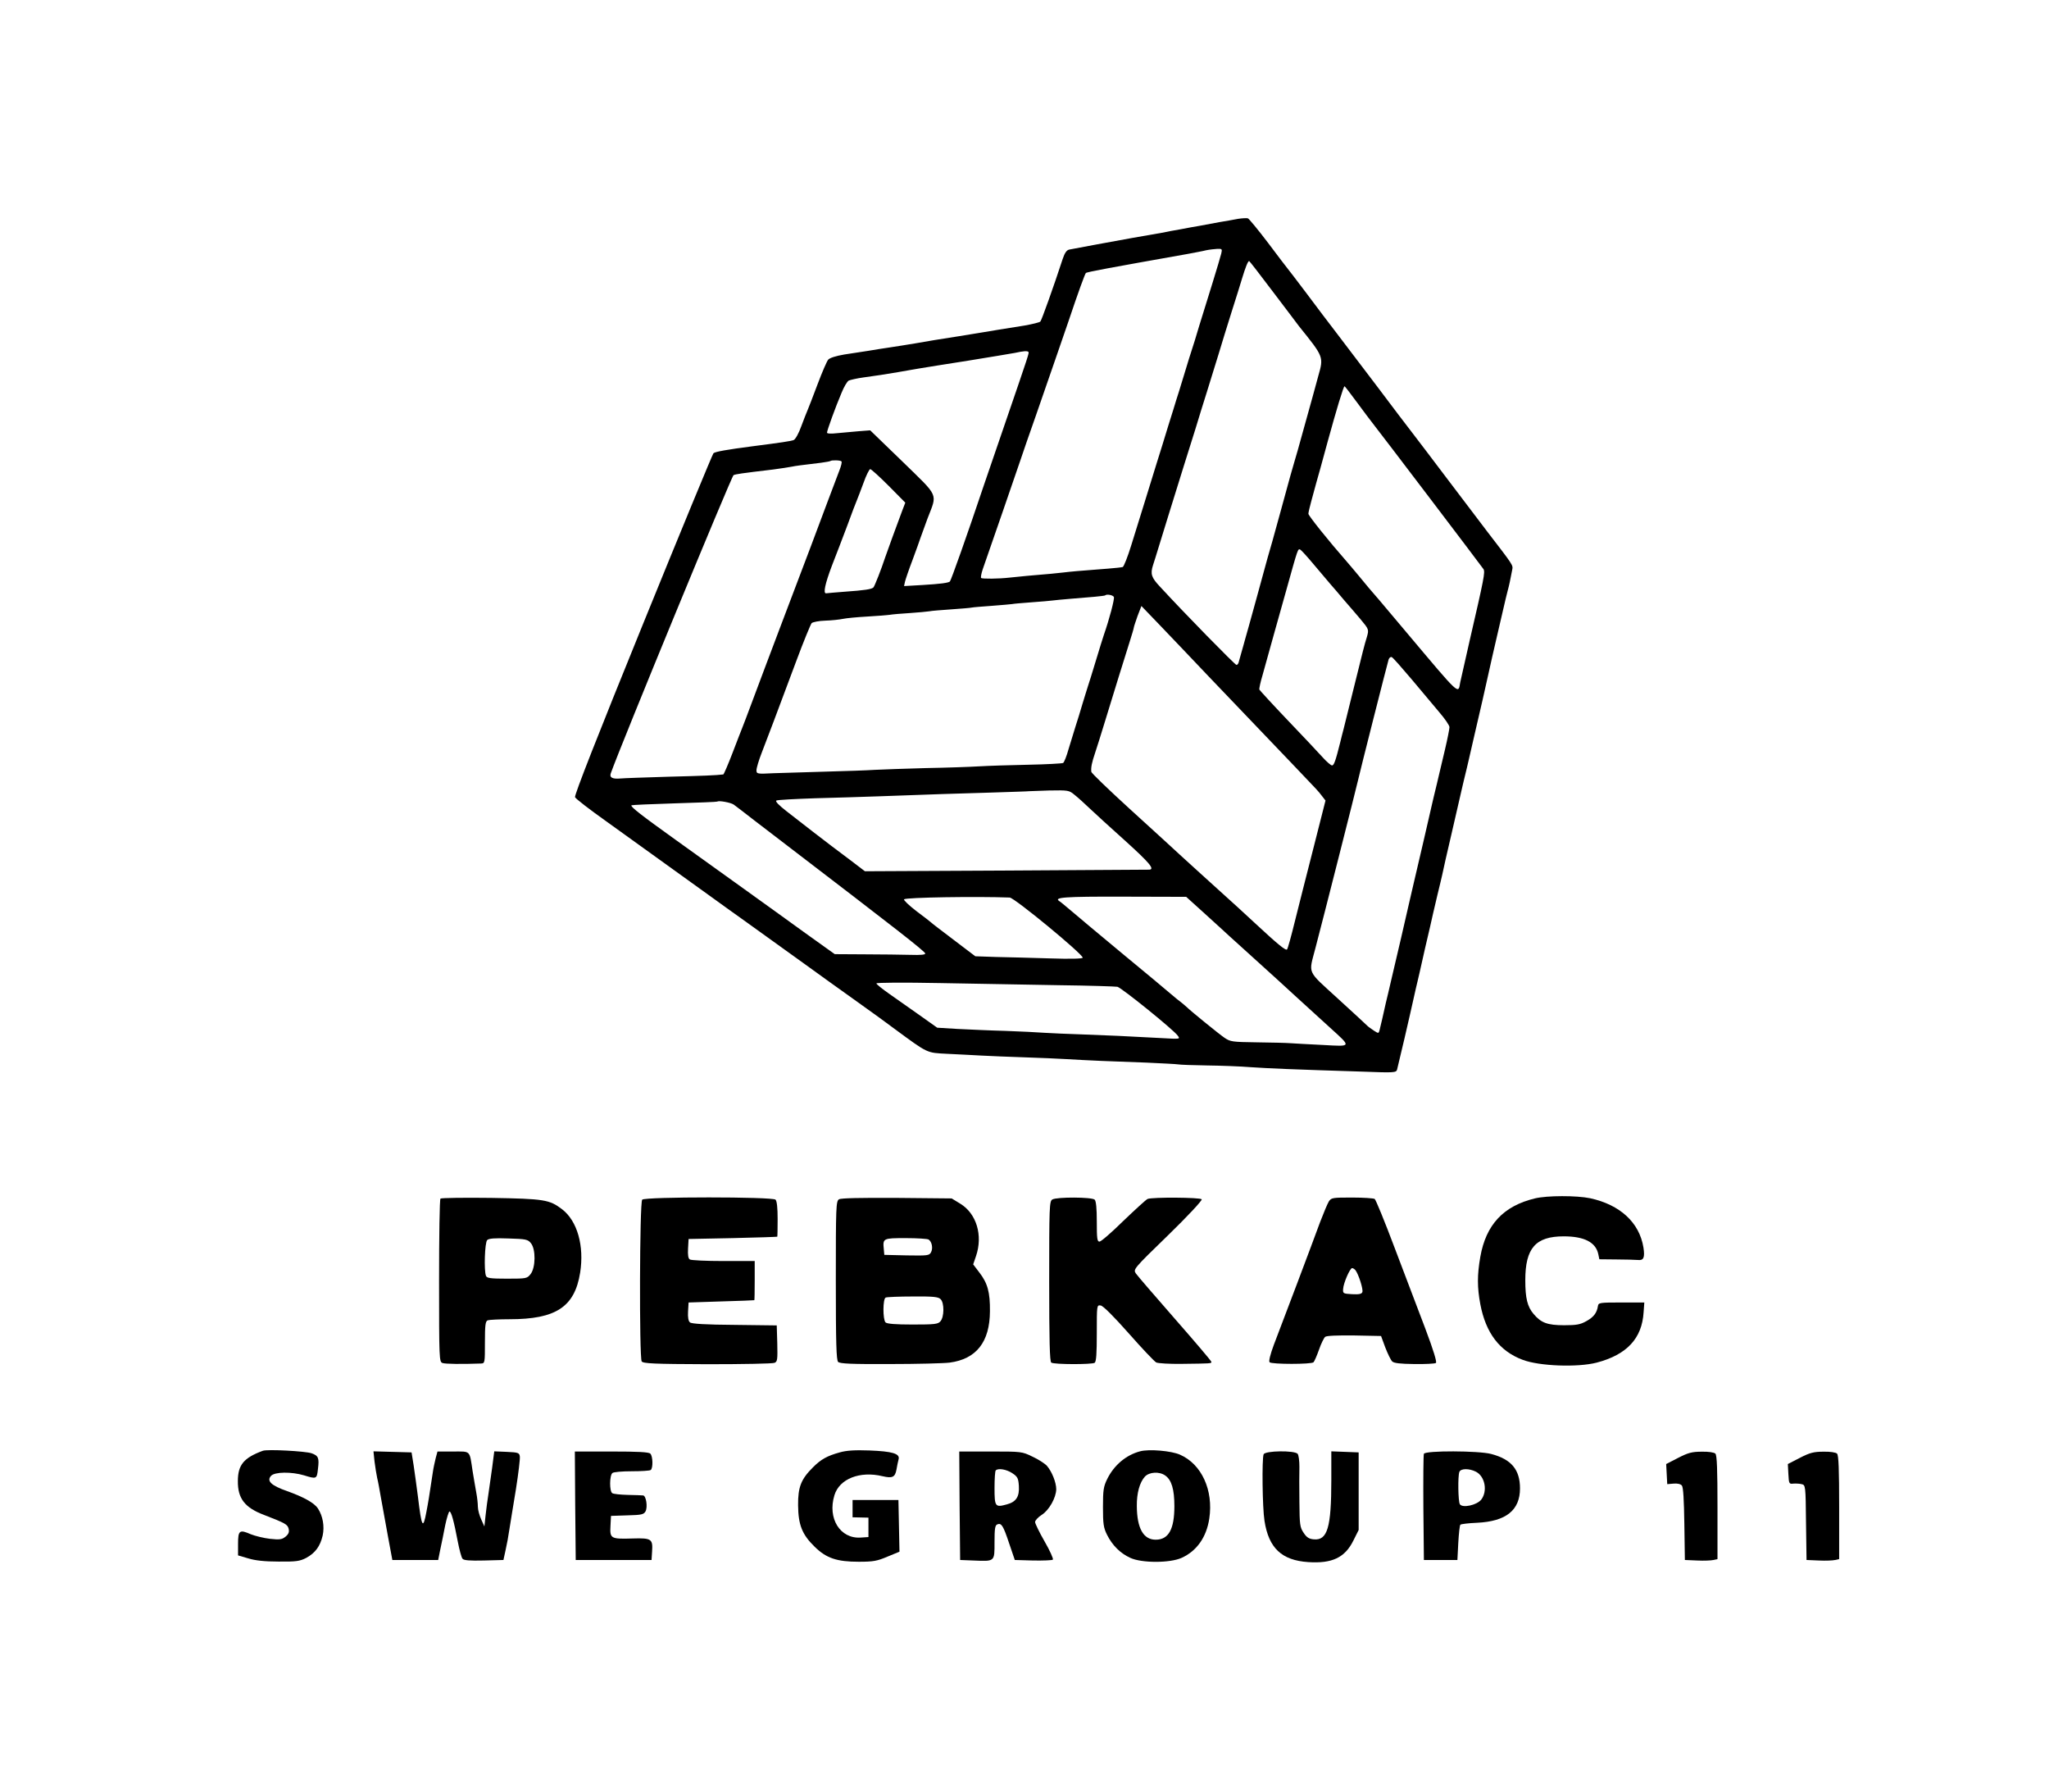
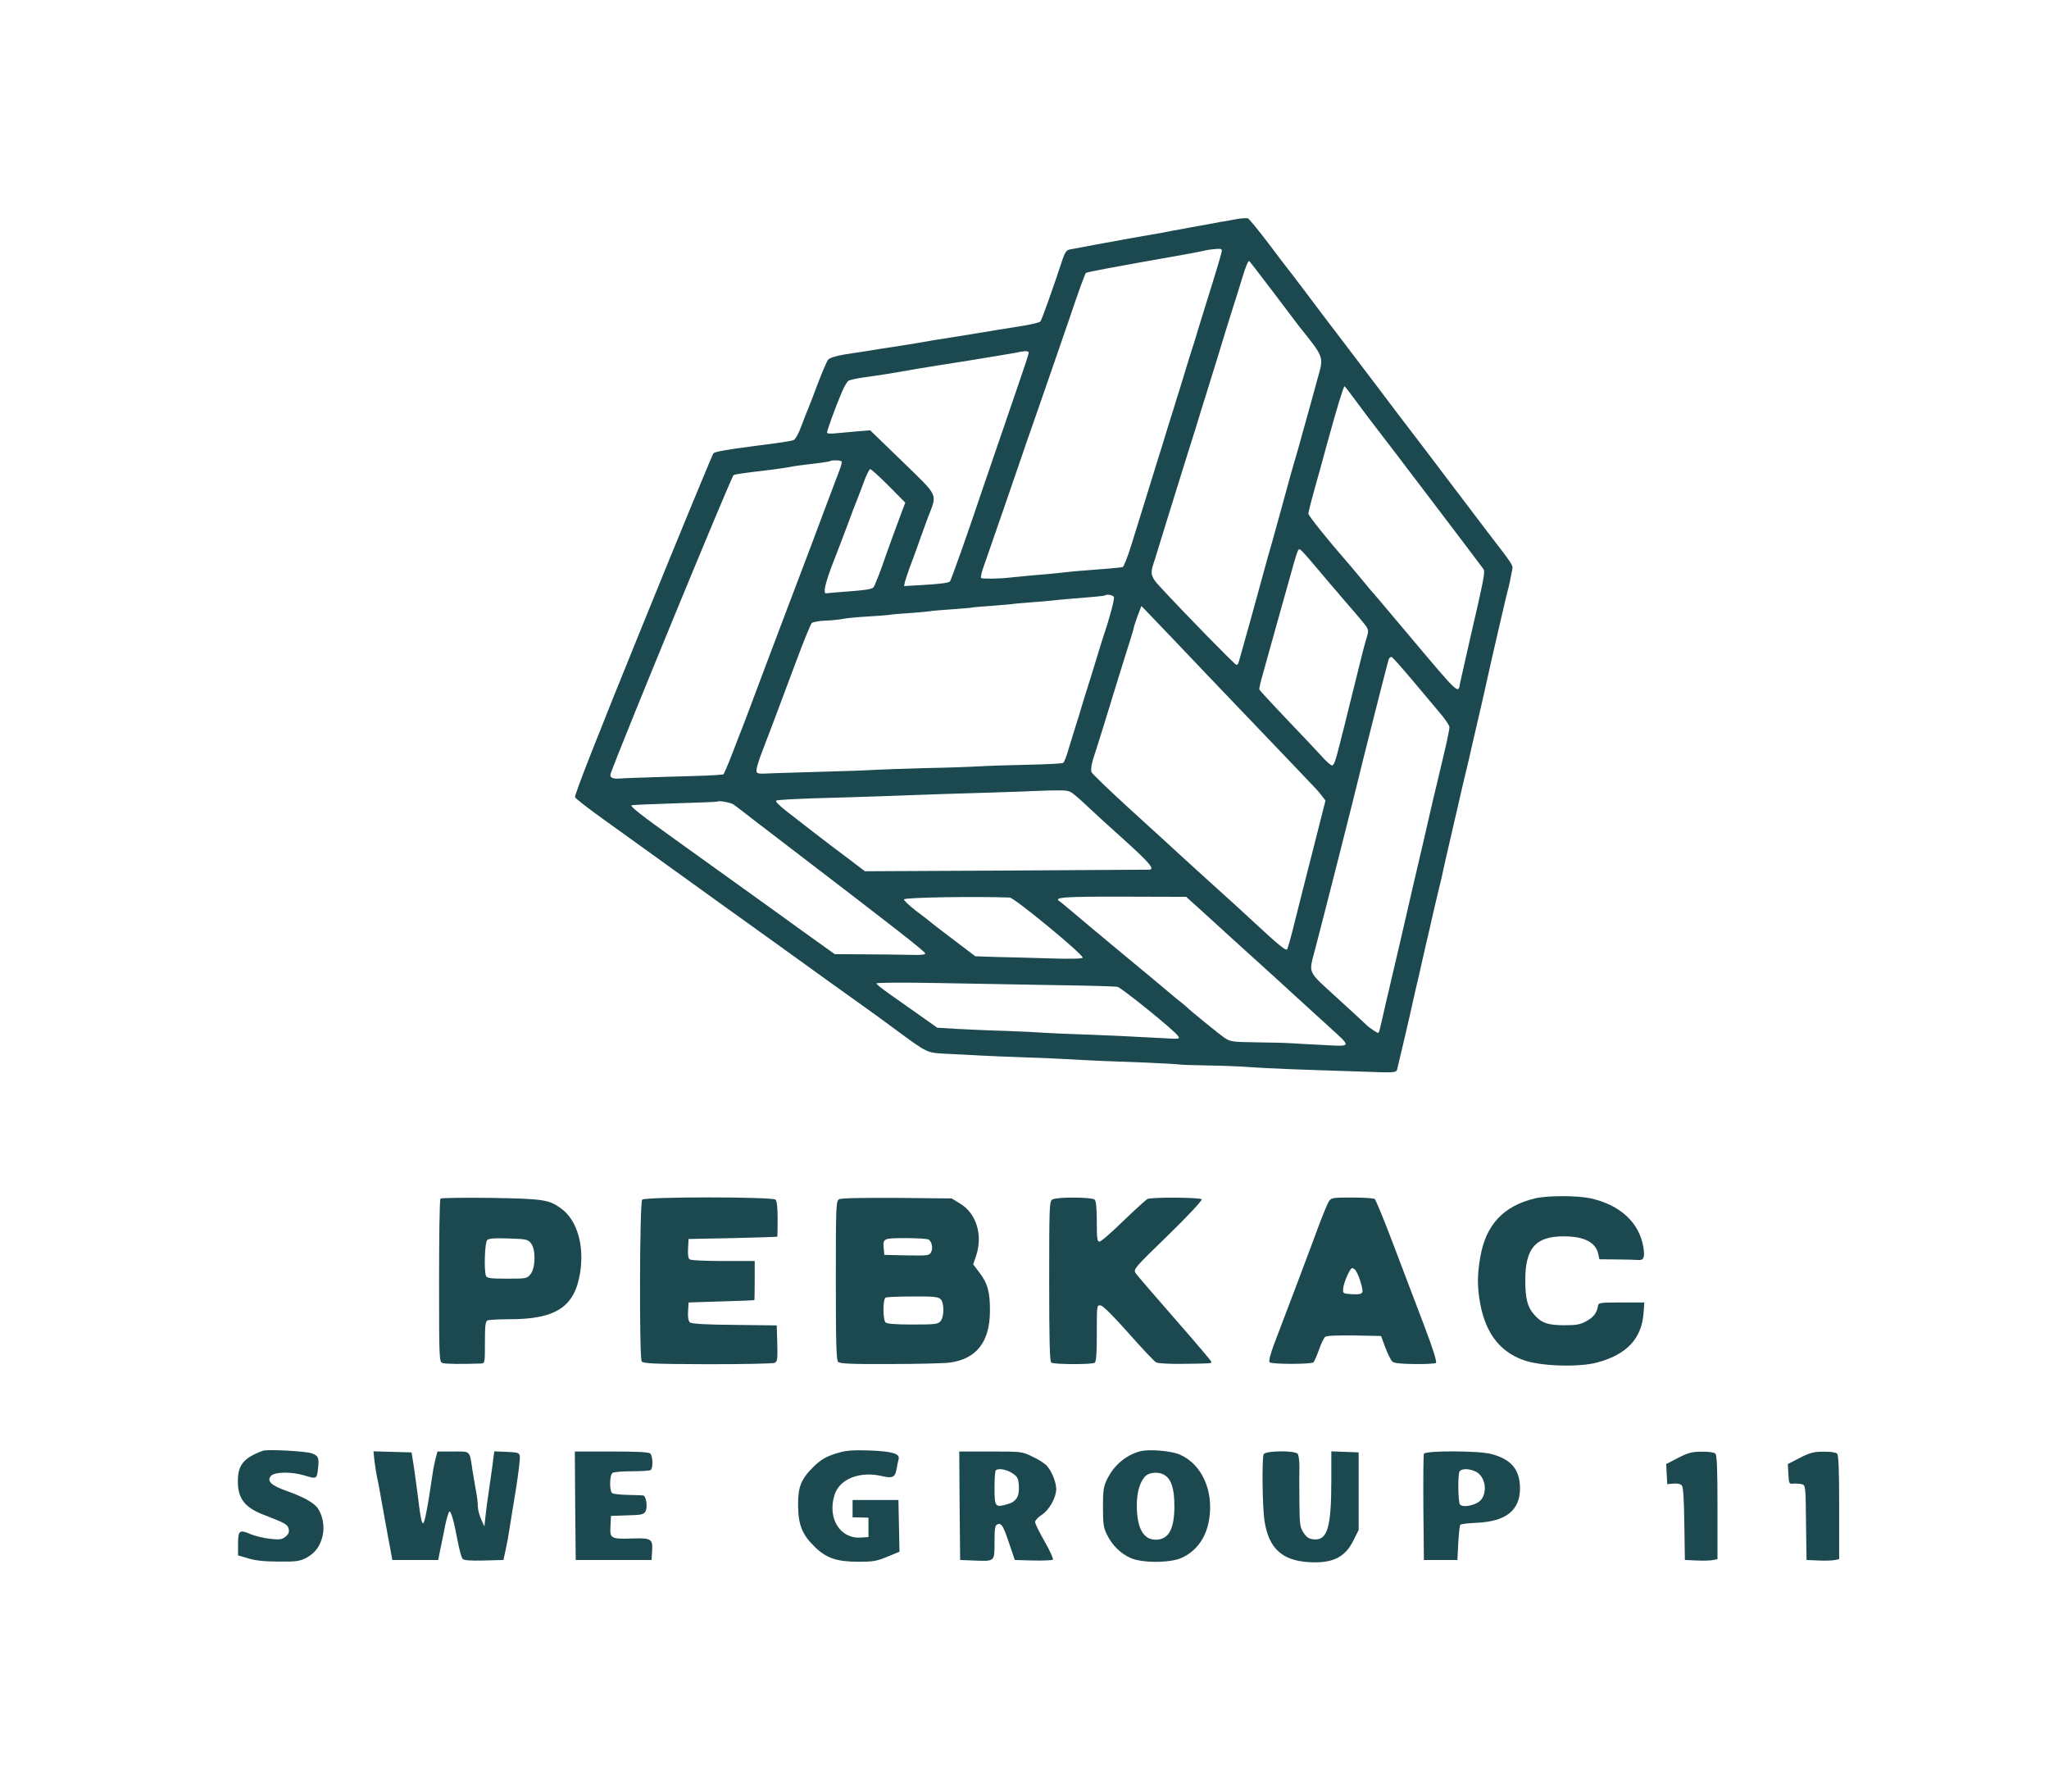
<svg xmlns="http://www.w3.org/2000/svg" version="1.0" width="1162pt" height="1016pt" viewBox="0 0 1162 1016" preserveAspectRatio="xMidYMid meet">
-   <g transform="translate(0,1016) scale(0.1,-0.1)" fill="#000000" stroke="none">
+   <g transform="translate(0,1016) scale(0.1,-0.1)" fill="#1c494f" stroke="none">
    <path d="M7020 8919 c-25 -5 -71 -13 -102 -18 -32 -6 -83 -15 -113 -21 -30 -5 -80 -14 -110 -20 -30 -5 -79 -14 -107 -20 -29 -5 -104 -18 -166 -29 -105 -19 -308 -56 -358 -66 -15 -3 -26 -19 -37 -52 -52 -159 -120 -349 -127 -356 -4 -5 -46 -15 -91 -23 -46 -7 -111 -18 -144 -23 -33 -6 -134 -22 -225 -37 -91 -14 -203 -32 -250 -41 -47 -8 -112 -18 -145 -23 -33 -5 -87 -13 -120 -19 -33 -5 -95 -15 -137 -21 -47 -8 -82 -19 -91 -29 -8 -9 -35 -72 -61 -141 -26 -69 -51 -134 -56 -145 -5 -11 -21 -52 -36 -92 -14 -40 -34 -75 -43 -78 -14 -6 -75 -15 -231 -35 -146 -19 -215 -31 -224 -40 -5 -5 -186 -443 -401 -972 -253 -622 -389 -968 -384 -978 4 -9 83 -70 176 -136 162 -117 489 -352 617 -444 34 -25 114 -82 177 -127 62 -45 197 -142 299 -215 102 -74 250 -180 330 -237 80 -57 177 -127 215 -156 189 -139 179 -134 295 -140 58 -3 146 -7 195 -10 50 -3 160 -7 245 -10 85 -3 191 -7 235 -10 114 -7 275 -14 458 -20 86 -4 167 -8 178 -10 11 -2 84 -5 162 -6 78 -1 192 -5 252 -10 106 -7 219 -12 631 -25 183 -7 192 -6 197 12 12 47 64 268 107 462 6 23 14 61 20 85 25 111 40 179 60 262 11 50 25 110 31 135 6 25 14 61 19 80 5 19 13 55 19 80 11 52 22 101 51 225 27 117 48 209 61 265 6 25 14 61 19 80 5 19 13 55 19 80 6 25 20 86 31 135 42 180 57 246 80 350 16 73 28 125 50 220 12 50 28 119 36 155 8 36 19 81 24 100 9 33 15 62 26 120 5 26 6 24 -141 215 -34 45 -133 175 -220 290 -87 116 -180 237 -205 270 -26 33 -116 152 -201 265 -86 113 -188 248 -228 300 -40 52 -119 156 -174 230 -56 74 -104 137 -107 140 -3 3 -51 66 -108 142 -57 75 -109 138 -115 140 -7 2 -32 1 -57 -3z m-94 -196 c-4 -16 -26 -91 -50 -168 -24 -77 -58 -187 -76 -245 -17 -58 -35 -116 -40 -130 -5 -14 -25 -79 -45 -145 -20 -66 -40 -131 -45 -145 -4 -14 -24 -79 -45 -145 -20 -66 -49 -160 -65 -210 -15 -49 -46 -148 -68 -220 -22 -71 -57 -183 -77 -248 -20 -65 -42 -120 -48 -122 -7 -2 -43 -6 -82 -9 -173 -13 -213 -17 -255 -22 -45 -5 -72 -8 -205 -19 -38 -4 -83 -8 -100 -10 -59 -7 -155 -8 -161 -2 -3 3 1 25 9 49 30 85 199 574 217 628 10 30 48 141 85 245 100 289 153 441 185 535 55 164 92 265 98 272 6 6 131 29 582 109 36 7 81 15 100 20 19 4 48 7 64 8 26 1 28 -1 22 -26z m295 -220 c74 -98 140 -184 146 -193 141 -175 140 -173 109 -282 -9 -32 -22 -82 -30 -110 -13 -47 -54 -194 -87 -313 -6 -22 -15 -51 -19 -65 -10 -34 -23 -78 -75 -270 -45 -164 -60 -218 -77 -275 -4 -16 -33 -120 -63 -230 -30 -110 -59 -213 -64 -230 -4 -16 -14 -50 -21 -75 -7 -25 -14 -51 -16 -57 -2 -7 -7 -13 -12 -13 -8 0 -297 295 -434 444 -49 52 -55 72 -39 122 5 16 21 65 34 109 23 76 68 220 141 455 18 58 48 152 66 210 17 58 47 152 65 210 18 58 47 152 65 210 17 58 51 166 74 240 24 74 51 162 61 195 18 59 32 95 39 95 2 0 64 -80 137 -177z m-1389 -338 c5 -6 5 -6 -132 -405 -50 -146 -104 -303 -120 -350 -97 -289 -186 -539 -193 -547 -9 -8 -55 -14 -156 -20 l-104 -6 5 24 c3 13 22 69 43 124 20 55 41 111 45 125 5 14 23 63 40 110 56 146 68 118 -141 322 l-184 178 -65 -5 c-36 -3 -91 -8 -122 -11 -35 -4 -58 -3 -58 3 0 12 48 145 83 227 13 32 31 63 40 68 9 4 47 13 84 18 81 11 119 17 196 30 31 6 83 14 115 20 31 5 158 26 282 45 124 20 243 40 265 44 50 11 70 12 77 6z m1864 -287 c38 -51 74 -100 81 -108 56 -71 627 -823 636 -837 10 -17 3 -53 -78 -403 -26 -113 -50 -220 -54 -239 -12 -68 3 -82 -301 279 -152 181 -193 229 -217 256 -10 12 -36 43 -58 70 -22 27 -54 64 -71 84 -95 108 -214 256 -214 267 0 6 7 38 16 70 28 104 32 117 52 188 11 39 29 106 41 150 50 182 90 315 96 315 2 0 34 -42 71 -92z m-2924 -334 c4 -3 -2 -27 -12 -52 -10 -26 -39 -103 -65 -172 -68 -182 -100 -268 -270 -715 -73 -192 -102 -271 -160 -425 -26 -69 -50 -134 -55 -145 -5 -11 -29 -75 -55 -142 -26 -68 -50 -123 -53 -124 -40 -5 -113 -8 -312 -13 -129 -4 -252 -8 -272 -10 -46 -4 -63 6 -54 30 58 163 685 1685 696 1690 14 6 40 10 225 32 44 6 91 13 105 16 24 5 49 8 165 22 28 4 52 8 54 10 7 6 57 5 63 -2z m268 -139 l94 -95 -18 -47 c-29 -77 -87 -236 -96 -263 -22 -67 -60 -164 -67 -171 -11 -10 -49 -16 -163 -24 -52 -4 -99 -8 -105 -9 -18 -2 -6 54 33 157 22 56 61 158 87 227 25 69 50 134 55 145 5 11 21 55 37 97 15 43 33 78 38 78 6 0 53 -43 105 -95z m2410 -445 c35 -41 77 -91 94 -111 17 -19 52 -60 77 -90 26 -29 67 -78 93 -108 50 -60 50 -60 37 -105 -13 -41 -22 -78 -76 -296 -25 -102 -50 -202 -55 -222 -6 -21 -14 -55 -19 -75 -27 -108 -36 -133 -47 -133 -6 0 -31 21 -55 48 -23 26 -113 121 -198 210 -86 90 -157 168 -159 172 -2 5 6 42 18 82 11 40 25 89 30 108 5 19 23 82 39 140 16 58 46 164 66 235 67 240 65 236 80 228 7 -5 41 -42 75 -83z m-1133 -185 c4 -12 -25 -123 -57 -215 -5 -14 -25 -79 -45 -145 -20 -66 -40 -131 -45 -145 -5 -14 -18 -59 -31 -100 -12 -41 -30 -100 -40 -130 -9 -30 -27 -87 -39 -127 -11 -40 -25 -75 -31 -79 -6 -3 -95 -8 -197 -10 -103 -2 -227 -6 -277 -9 -49 -3 -187 -8 -305 -10 -118 -3 -249 -8 -290 -10 -41 -3 -165 -7 -275 -10 -110 -3 -244 -7 -297 -9 -95 -5 -98 -4 -98 17 0 12 13 56 29 97 33 84 83 218 196 520 42 113 82 210 88 217 7 6 41 13 77 14 36 1 81 6 100 10 19 4 80 10 135 13 55 3 114 8 130 10 17 3 68 7 115 10 47 3 96 8 110 10 14 3 70 7 125 11 55 4 107 8 115 10 8 2 60 6 115 10 55 4 107 9 115 10 8 2 58 6 110 10 52 4 105 8 117 10 12 2 60 6 105 10 106 8 192 16 195 19 9 9 45 2 50 -9z m538 -451 c177 -185 263 -275 481 -503 143 -150 136 -142 160 -173 l21 -27 -68 -268 c-38 -147 -85 -335 -106 -418 -20 -82 -40 -154 -44 -158 -7 -9 -54 30 -180 147 -72 67 -84 78 -314 286 -88 80 -166 151 -174 159 -8 7 -110 101 -228 208 -117 107 -214 200 -214 207 -3 24 3 53 21 106 10 30 35 109 55 175 54 177 114 370 141 455 13 41 24 78 24 82 0 4 10 33 21 65 l22 57 101 -105 c56 -58 182 -191 281 -295z m1150 -15 c55 -66 126 -150 157 -187 32 -37 58 -75 58 -85 0 -9 -11 -66 -25 -125 -14 -59 -30 -127 -36 -152 -6 -25 -14 -61 -19 -80 -5 -19 -13 -55 -19 -80 -24 -105 -66 -288 -102 -440 -11 -47 -24 -103 -29 -125 -20 -90 -65 -282 -101 -435 -11 -47 -24 -104 -30 -127 -13 -59 -30 -134 -36 -156 -5 -17 -6 -17 -31 -1 -15 10 -32 22 -38 28 -6 6 -81 76 -168 155 -178 163 -165 135 -126 286 40 151 233 912 240 945 10 46 168 669 175 691 4 10 11 16 18 13 7 -3 57 -60 112 -125z m-1912 -655 c18 -14 57 -49 87 -78 30 -28 121 -112 203 -185 136 -123 167 -160 135 -162 -7 0 -373 -2 -813 -5 l-800 -4 -80 61 c-44 33 -93 70 -109 82 -16 12 -64 49 -107 82 -42 33 -109 85 -148 115 -45 35 -66 57 -58 61 6 4 107 9 222 13 116 3 278 8 360 11 328 12 419 15 630 21 121 4 221 7 222 8 1 0 52 2 113 4 108 2 113 1 143 -24z m-1932 -56 c10 -7 62 -47 116 -89 54 -41 139 -106 188 -144 604 -462 778 -597 782 -611 2 -7 -24 -10 -84 -8 -48 1 -165 3 -259 3 l-170 1 -165 118 c-90 65 -249 180 -354 255 -104 75 -278 200 -386 277 -187 134 -256 187 -248 194 2 2 112 7 244 11 132 4 241 8 243 10 7 7 76 -5 93 -17z m1565 -527 c27 -1 414 -320 414 -341 0 -6 -68 -8 -187 -4 -104 3 -241 7 -305 8 l-117 4 -83 63 c-124 94 -162 123 -168 129 -3 3 -40 32 -83 64 -43 33 -74 63 -70 67 11 11 414 17 599 10z m1095 -81 c52 -47 96 -87 99 -90 3 -3 77 -71 165 -150 88 -80 165 -149 171 -155 10 -10 128 -117 288 -263 121 -110 123 -106 -40 -97 -77 4 -159 8 -184 10 -25 2 -111 4 -192 5 -139 2 -150 3 -184 26 -31 21 -198 157 -214 174 -3 3 -27 24 -55 45 -27 22 -52 43 -55 46 -3 3 -115 97 -250 208 -135 112 -269 224 -299 250 -30 25 -58 49 -64 52 -32 21 30 26 361 25 l359 -1 94 -85z m-816 -416 c171 -2 320 -7 332 -9 24 -6 319 -244 342 -277 15 -20 14 -20 -90 -14 -198 11 -315 16 -454 21 -77 2 -171 7 -210 9 -38 3 -140 8 -225 11 -85 2 -207 8 -270 11 l-115 7 -100 71 c-56 39 -133 94 -172 121 -40 28 -72 54 -73 59 0 5 152 6 363 2 199 -4 502 -9 672 -12z" />
    <path d="M8704 3365 c-178 -43 -277 -149 -309 -331 -18 -102 -18 -174 0 -269 31 -163 109 -266 240 -315 94 -36 312 -44 420 -16 171 45 257 137 266 286 l4 55 -130 0 c-122 0 -130 -1 -133 -20 -6 -39 -24 -63 -66 -86 -34 -19 -55 -23 -126 -23 -95 0 -131 14 -173 64 -35 41 -47 89 -47 191 0 182 58 249 218 249 117 0 182 -34 196 -101 l6 -29 97 -1 c54 0 108 -2 121 -3 33 -4 41 13 32 71 -23 141 -132 242 -302 279 -77 16 -245 16 -314 -1z" />
    <path d="M2498 3364 c-5 -4 -8 -214 -8 -466 0 -445 1 -459 19 -466 16 -6 110 -7 219 -3 22 1 22 4 22 120 0 99 3 120 16 125 9 3 65 6 124 6 263 0 369 70 400 264 24 152 -16 294 -103 360 -71 54 -100 59 -402 64 -154 2 -283 0 -287 -4z m513 -253 c28 -34 27 -138 -2 -175 -20 -25 -23 -26 -134 -26 -94 0 -114 3 -119 16 -12 30 -7 189 7 203 9 9 42 12 120 9 100 -3 110 -5 128 -27z" />
    <path d="M3642 3358 c-15 -15 -17 -894 -3 -917 8 -12 69 -15 373 -16 200 0 371 3 381 8 16 7 17 20 15 110 l-3 102 -239 3 c-161 1 -244 6 -253 14 -9 7 -13 28 -11 62 l3 51 185 6 c102 3 186 6 188 7 1 1 2 52 2 112 l0 110 -177 0 c-98 0 -184 4 -191 9 -9 5 -12 25 -10 62 l3 54 250 5 c138 3 251 7 253 8 1 1 2 46 2 100 0 63 -4 102 -12 110 -17 17 -739 17 -756 0z" />
    <path d="M4758 3360 c-17 -10 -18 -43 -18 -460 0 -358 3 -451 13 -462 11 -10 74 -13 293 -12 153 0 306 4 339 8 152 20 228 117 229 291 1 108 -13 159 -60 220 l-35 46 16 47 c40 117 3 241 -89 297 l-49 30 -311 3 c-208 1 -317 -1 -328 -8z m508 -228 c19 -12 26 -50 14 -72 -10 -19 -18 -20 -138 -18 l-127 3 -3 33 c-6 61 -4 62 125 62 65 0 123 -4 129 -8z m68 -338 c22 -21 21 -102 -1 -126 -14 -16 -33 -18 -158 -18 -96 0 -145 4 -153 12 -16 16 -16 135 1 141 6 3 76 6 154 6 116 1 144 -2 157 -15z" />
    <path d="M5968 3359 c-17 -9 -18 -42 -18 -464 0 -336 3 -456 12 -461 17 -11 231 -11 246 -1 9 7 12 53 12 169 0 158 0 159 22 156 14 -2 74 -62 159 -158 75 -85 145 -159 156 -165 10 -5 75 -9 144 -8 167 2 169 2 169 11 0 5 -93 114 -206 243 -113 129 -213 245 -222 258 -16 24 -16 25 182 217 109 106 195 198 191 204 -7 11 -279 13 -307 2 -9 -4 -70 -60 -137 -124 -66 -65 -127 -118 -136 -118 -13 0 -15 19 -15 113 0 75 -4 117 -12 125 -15 15 -215 16 -240 1z" />
    <path d="M7536 3348 c-8 -13 -30 -66 -50 -118 -19 -52 -78 -210 -131 -350 -53 -140 -112 -295 -131 -345 -20 -54 -30 -93 -24 -99 12 -12 238 -12 249 0 5 5 19 37 31 71 12 35 28 67 35 73 8 7 70 9 165 8 l152 -3 24 -65 c14 -36 31 -71 39 -79 10 -10 44 -14 125 -15 62 -1 117 2 123 6 7 4 -13 70 -60 195 -40 103 -117 310 -174 458 -56 149 -107 273 -113 277 -6 4 -64 8 -128 8 -111 0 -118 -1 -132 -22z m151 -390 c18 -24 45 -109 39 -124 -4 -11 -19 -14 -58 -12 -51 3 -53 4 -51 30 2 34 39 118 51 118 5 0 14 -6 19 -12z" />
    <path d="M1490 1934 c-108 -40 -141 -80 -141 -172 -1 -98 39 -150 147 -191 124 -48 134 -54 141 -79 4 -19 0 -30 -18 -45 -20 -16 -33 -18 -88 -12 -35 4 -84 16 -109 26 -64 28 -72 22 -72 -55 l0 -65 58 -17 c39 -12 92 -18 172 -18 100 -1 120 2 157 21 51 28 79 66 93 127 11 52 1 110 -27 153 -21 32 -81 65 -176 99 -89 31 -116 57 -90 86 21 23 116 24 187 3 71 -22 73 -21 79 35 8 64 3 76 -36 90 -34 12 -252 24 -277 14z" />
    <path d="M4762 1925 c-72 -20 -106 -39 -152 -85 -67 -67 -85 -111 -84 -215 1 -111 23 -166 94 -235 66 -65 126 -85 250 -85 83 0 104 4 163 29 l68 28 -3 147 -3 146 -130 0 -130 0 0 -49 0 -49 45 -1 45 -1 0 -55 0 -55 -45 -3 c-116 -7 -188 109 -148 240 28 93 144 139 273 108 56 -13 71 -6 79 38 3 20 9 46 12 58 9 32 -36 45 -166 50 -82 3 -130 0 -168 -11z" />
    <path d="M6465 1931 c-79 -21 -147 -78 -186 -157 -21 -43 -24 -63 -24 -159 0 -95 3 -117 23 -157 30 -60 75 -105 132 -131 64 -30 225 -30 291 0 86 39 141 117 157 223 24 160 -43 308 -166 362 -49 22 -177 33 -227 19z m143 -137 c36 -25 52 -78 52 -174 0 -131 -33 -190 -106 -190 -70 0 -106 65 -107 190 -1 74 16 135 46 168 25 26 81 30 115 6z" />
    <path d="M2124 1873 c4 -32 11 -74 15 -93 5 -19 14 -69 21 -110 7 -41 25 -138 39 -215 l26 -140 130 0 130 0 12 60 c7 33 20 95 28 138 9 42 20 77 24 77 10 0 25 -54 47 -170 9 -47 21 -91 27 -98 7 -9 40 -12 121 -10 l111 3 12 55 c7 30 17 84 22 120 6 36 22 138 37 227 14 89 24 172 22 185 -3 21 -9 23 -74 26 l-71 3 -12 -93 c-7 -51 -17 -118 -21 -148 -5 -30 -12 -84 -16 -120 l-7 -65 -18 40 c-10 22 -19 54 -19 72 0 18 -4 54 -9 80 -5 26 -14 82 -21 123 -18 119 -9 110 -110 110 l-89 0 -10 -37 c-5 -21 -13 -56 -16 -78 -21 -142 -27 -176 -37 -228 -19 -102 -27 -88 -48 88 -7 55 -18 134 -24 175 l-12 75 -108 3 -108 3 6 -58z" />
    <path d="M3262 1623 l3 -308 215 0 215 0 3 48 c5 71 -4 77 -108 74 -126 -4 -132 -1 -128 70 l3 58 92 3 c82 2 94 5 104 23 13 25 3 89 -14 90 -7 1 -46 2 -87 3 -41 1 -81 5 -88 10 -16 10 -16 100 1 114 6 6 56 10 109 10 54 0 102 3 108 7 14 9 13 78 -2 93 -9 9 -72 12 -220 12 l-208 0 2 -307z" />
    <path d="M5442 1623 l3 -308 75 -3 c123 -5 120 -8 120 104 0 77 3 96 16 101 23 9 33 -6 67 -108 l32 -94 104 -3 c57 -1 108 1 112 5 4 4 -17 51 -47 103 -30 52 -54 102 -54 110 0 9 17 28 38 41 42 27 81 97 82 145 0 39 -25 101 -53 133 -12 13 -49 37 -82 52 -59 29 -63 29 -238 29 l-177 0 2 -307z m299 184 c30 -20 34 -29 37 -71 4 -62 -15 -92 -69 -106 -65 -18 -69 -13 -69 93 0 52 3 97 7 100 14 14 61 6 94 -16z" />
    <path d="M7166 1914 c-10 -27 -7 -301 5 -377 24 -155 98 -224 248 -234 135 -9 208 25 256 122 l30 60 0 220 0 220 -77 3 -78 3 0 -163 c0 -269 -22 -343 -99 -336 -27 2 -41 11 -58 37 -21 31 -23 46 -24 175 -1 78 -1 168 0 200 0 33 -4 65 -10 73 -18 20 -185 18 -193 -3z" />
    <path d="M8075 1917 c-3 -7 -4 -145 -3 -307 l3 -295 95 0 95 0 5 97 c3 53 8 100 12 103 4 4 47 9 95 11 164 8 243 71 243 195 0 106 -49 165 -163 195 -70 19 -375 20 -382 1z m296 -102 c51 -27 66 -110 29 -158 -25 -31 -106 -49 -121 -26 -10 16 -12 159 -3 183 8 21 56 21 95 1z" />
    <path d="M9517 1894 l-68 -35 3 -57 3 -57 36 3 c21 2 40 -2 47 -11 8 -9 12 -82 14 -218 l3 -204 70 -3 c38 -2 80 0 92 3 l23 5 0 293 c0 215 -3 296 -12 305 -7 7 -39 12 -77 11 -55 0 -78 -6 -134 -35z" />
    <path d="M10207 1894 l-68 -35 3 -57 c3 -54 4 -57 28 -54 14 1 35 0 47 -3 22 -5 23 -7 25 -218 l3 -212 70 -3 c38 -2 80 0 92 3 l23 5 0 293 c0 215 -3 296 -12 305 -7 7 -39 12 -77 11 -55 0 -78 -6 -134 -35z" />
  </g>
</svg>
